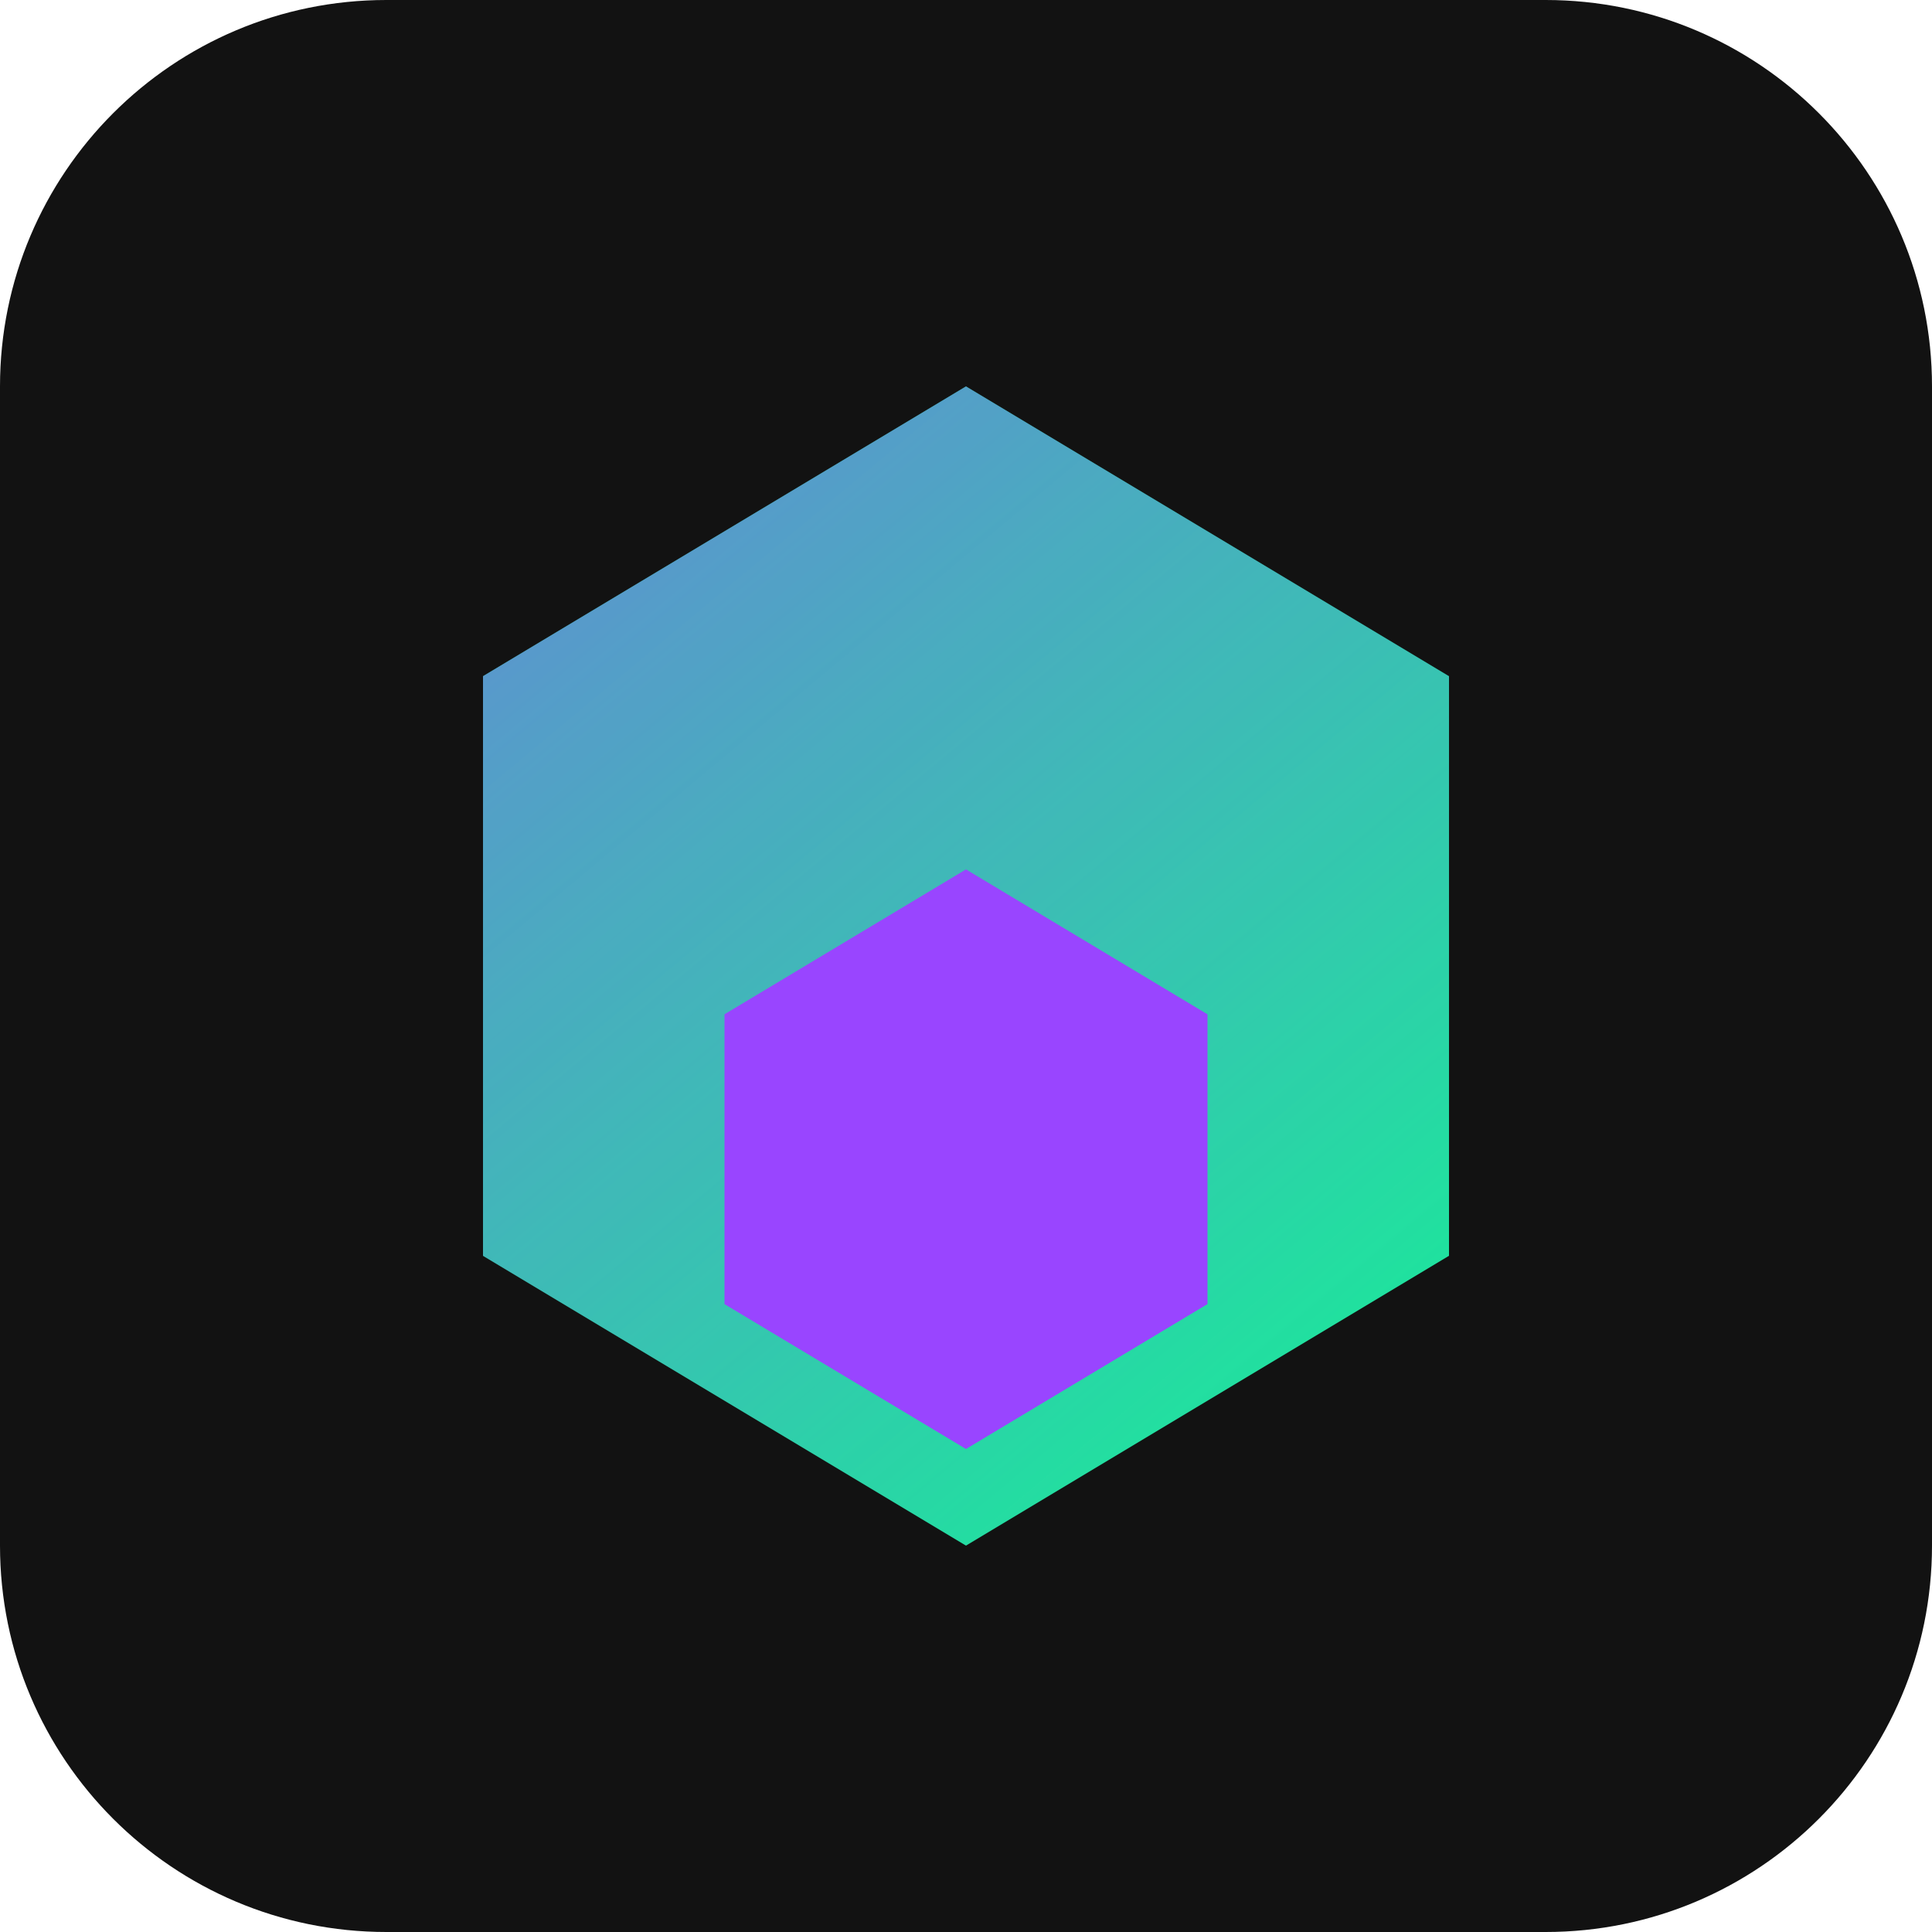
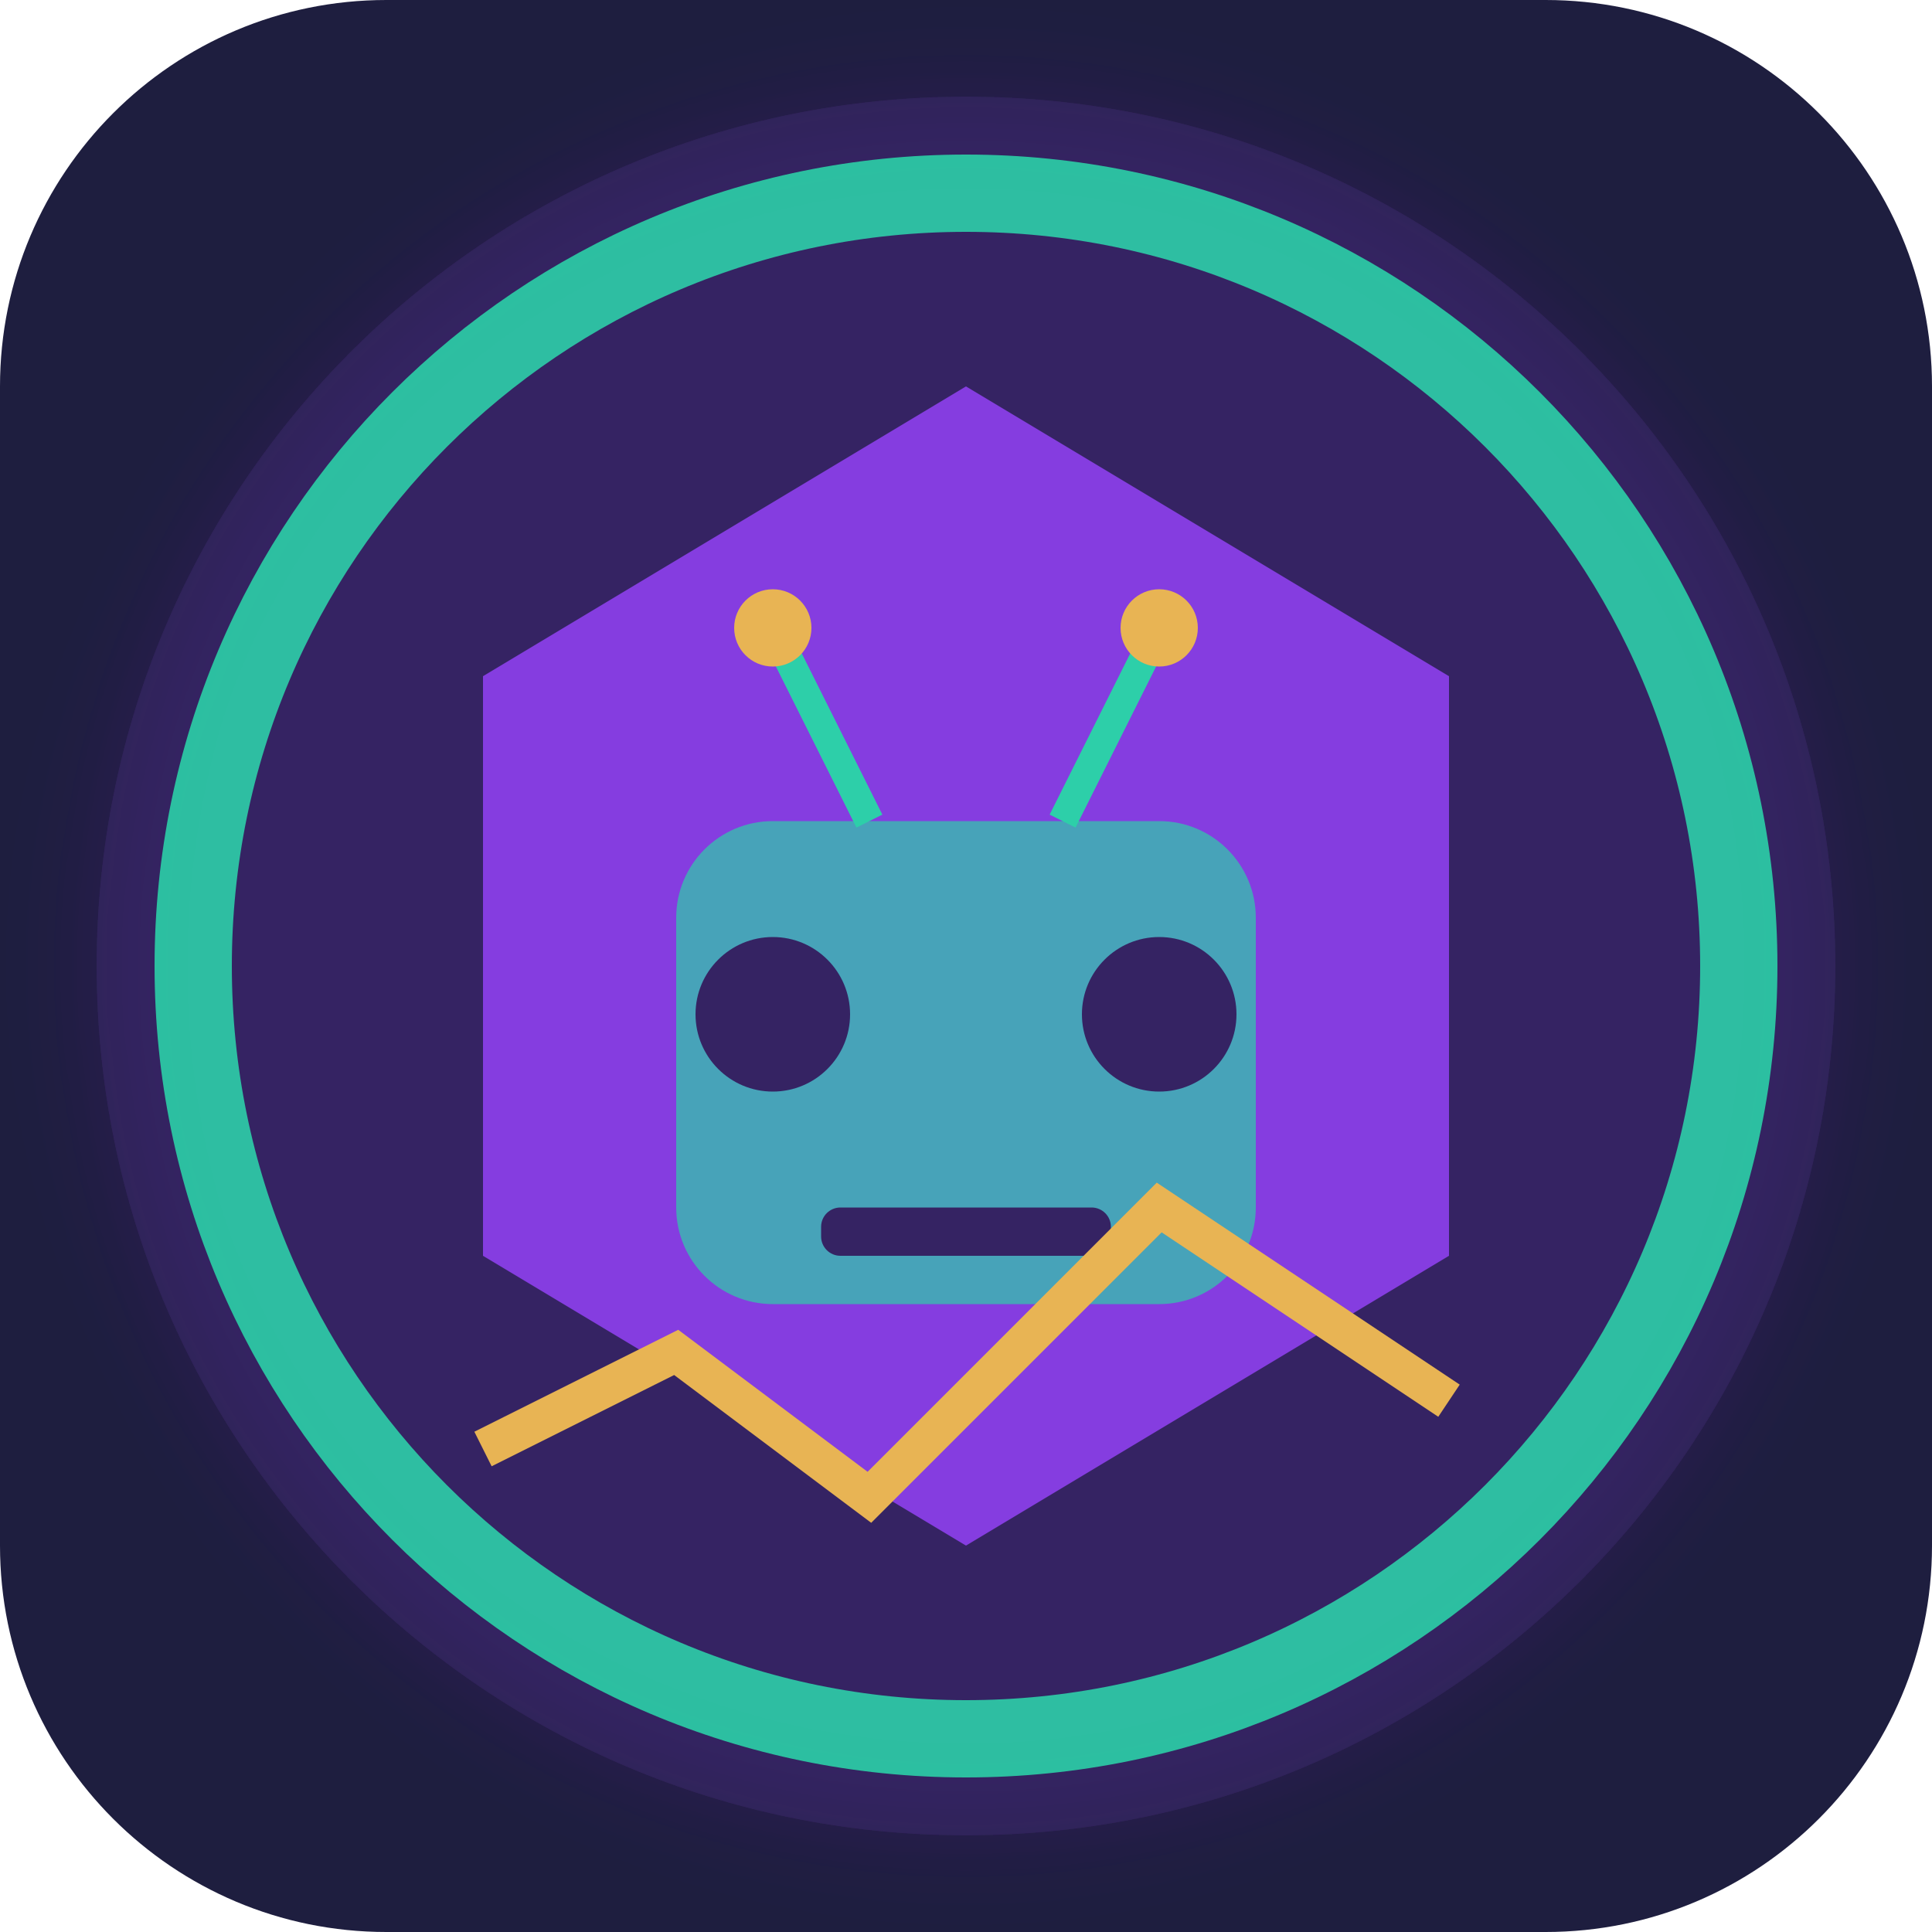
- <svg xmlns="http://www.w3.org/2000/svg" width="40" height="40" viewBox="0 0 40 40" fill="none">
-   <rect width="40" height="40" rx="8" fill="#121212" />
-   <path d="M20 8L30 14V26L20 32L10 26V14L20 8Z" fill="#14F195" />
-   <path d="M20 8L30 14V26L20 32L10 26V14L20 8Z" fill="url(#paint0_linear)" fill-opacity="0.6" />
-   <path d="M20 18L25 21V27L20 30L15 27V21L20 18Z" fill="#9945FF" />
+ <svg xmlns="http://www.w3.org/2000/svg" width="200" height="200" viewBox="0 0 200 200" fill="none">
+   <rect width="200" height="200" rx="40" fill="#1E1E3F" />
+   <circle cx="100" cy="100" r="80" stroke="#14F195" stroke-width="8" stroke-opacity="0.9" />
+   <path d="M100 40L150 70V130L100 160L50 130V70L100 40Z" fill="#9945FF" fill-opacity="0.8" />
+   <rect x="70" y="85" width="60" height="50" rx="10" fill="#14F195" fill-opacity="0.7" />
+   <circle cx="80" cy="105" r="8" fill="#1E1E3F" />
+   <circle cx="120" cy="105" r="8" fill="#1E1E3F" />
+   <rect x="85" y="125" width="30" height="5" rx="2" fill="#1E1E3F" />
+   <line x1="90" y1="85" x2="80" y2="65" stroke="#14F195" stroke-width="3" />
+   <line x1="110" y1="85" x2="120" y2="65" stroke="#14F195" stroke-width="3" />
+   <circle cx="80" cy="65" r="4" fill="#FAD02C" />
+   <circle cx="120" cy="65" r="4" fill="#FAD02C" />
+   <polyline points="50,150 70,140 90,155 120,125 150,145" stroke="#FAD02C" stroke-width="4" fill="none" />
  <defs>
-     <linearGradient id="paint0_linear" x1="10" y1="8" x2="30" y2="32" gradientUnits="userSpaceOnUse">
-       <stop stop-color="#9945FF" />
-       <stop offset="1" stop-color="#9945FF" stop-opacity="0" />
-     </linearGradient>
+     <filter id="glow" x="-50%" y="-50%" width="200%" height="200%">
+       <feGaussianBlur stdDeviation="5" result="blur" />
+       <feComposite in="SourceGraphic" in2="blur" operator="over" />
+     </filter>
  </defs>
+   <g filter="url(#glow)">
+     <circle cx="100" cy="100" r="90" fill="#9945FF" fill-opacity="0.1" />
+   </g>
</svg>
